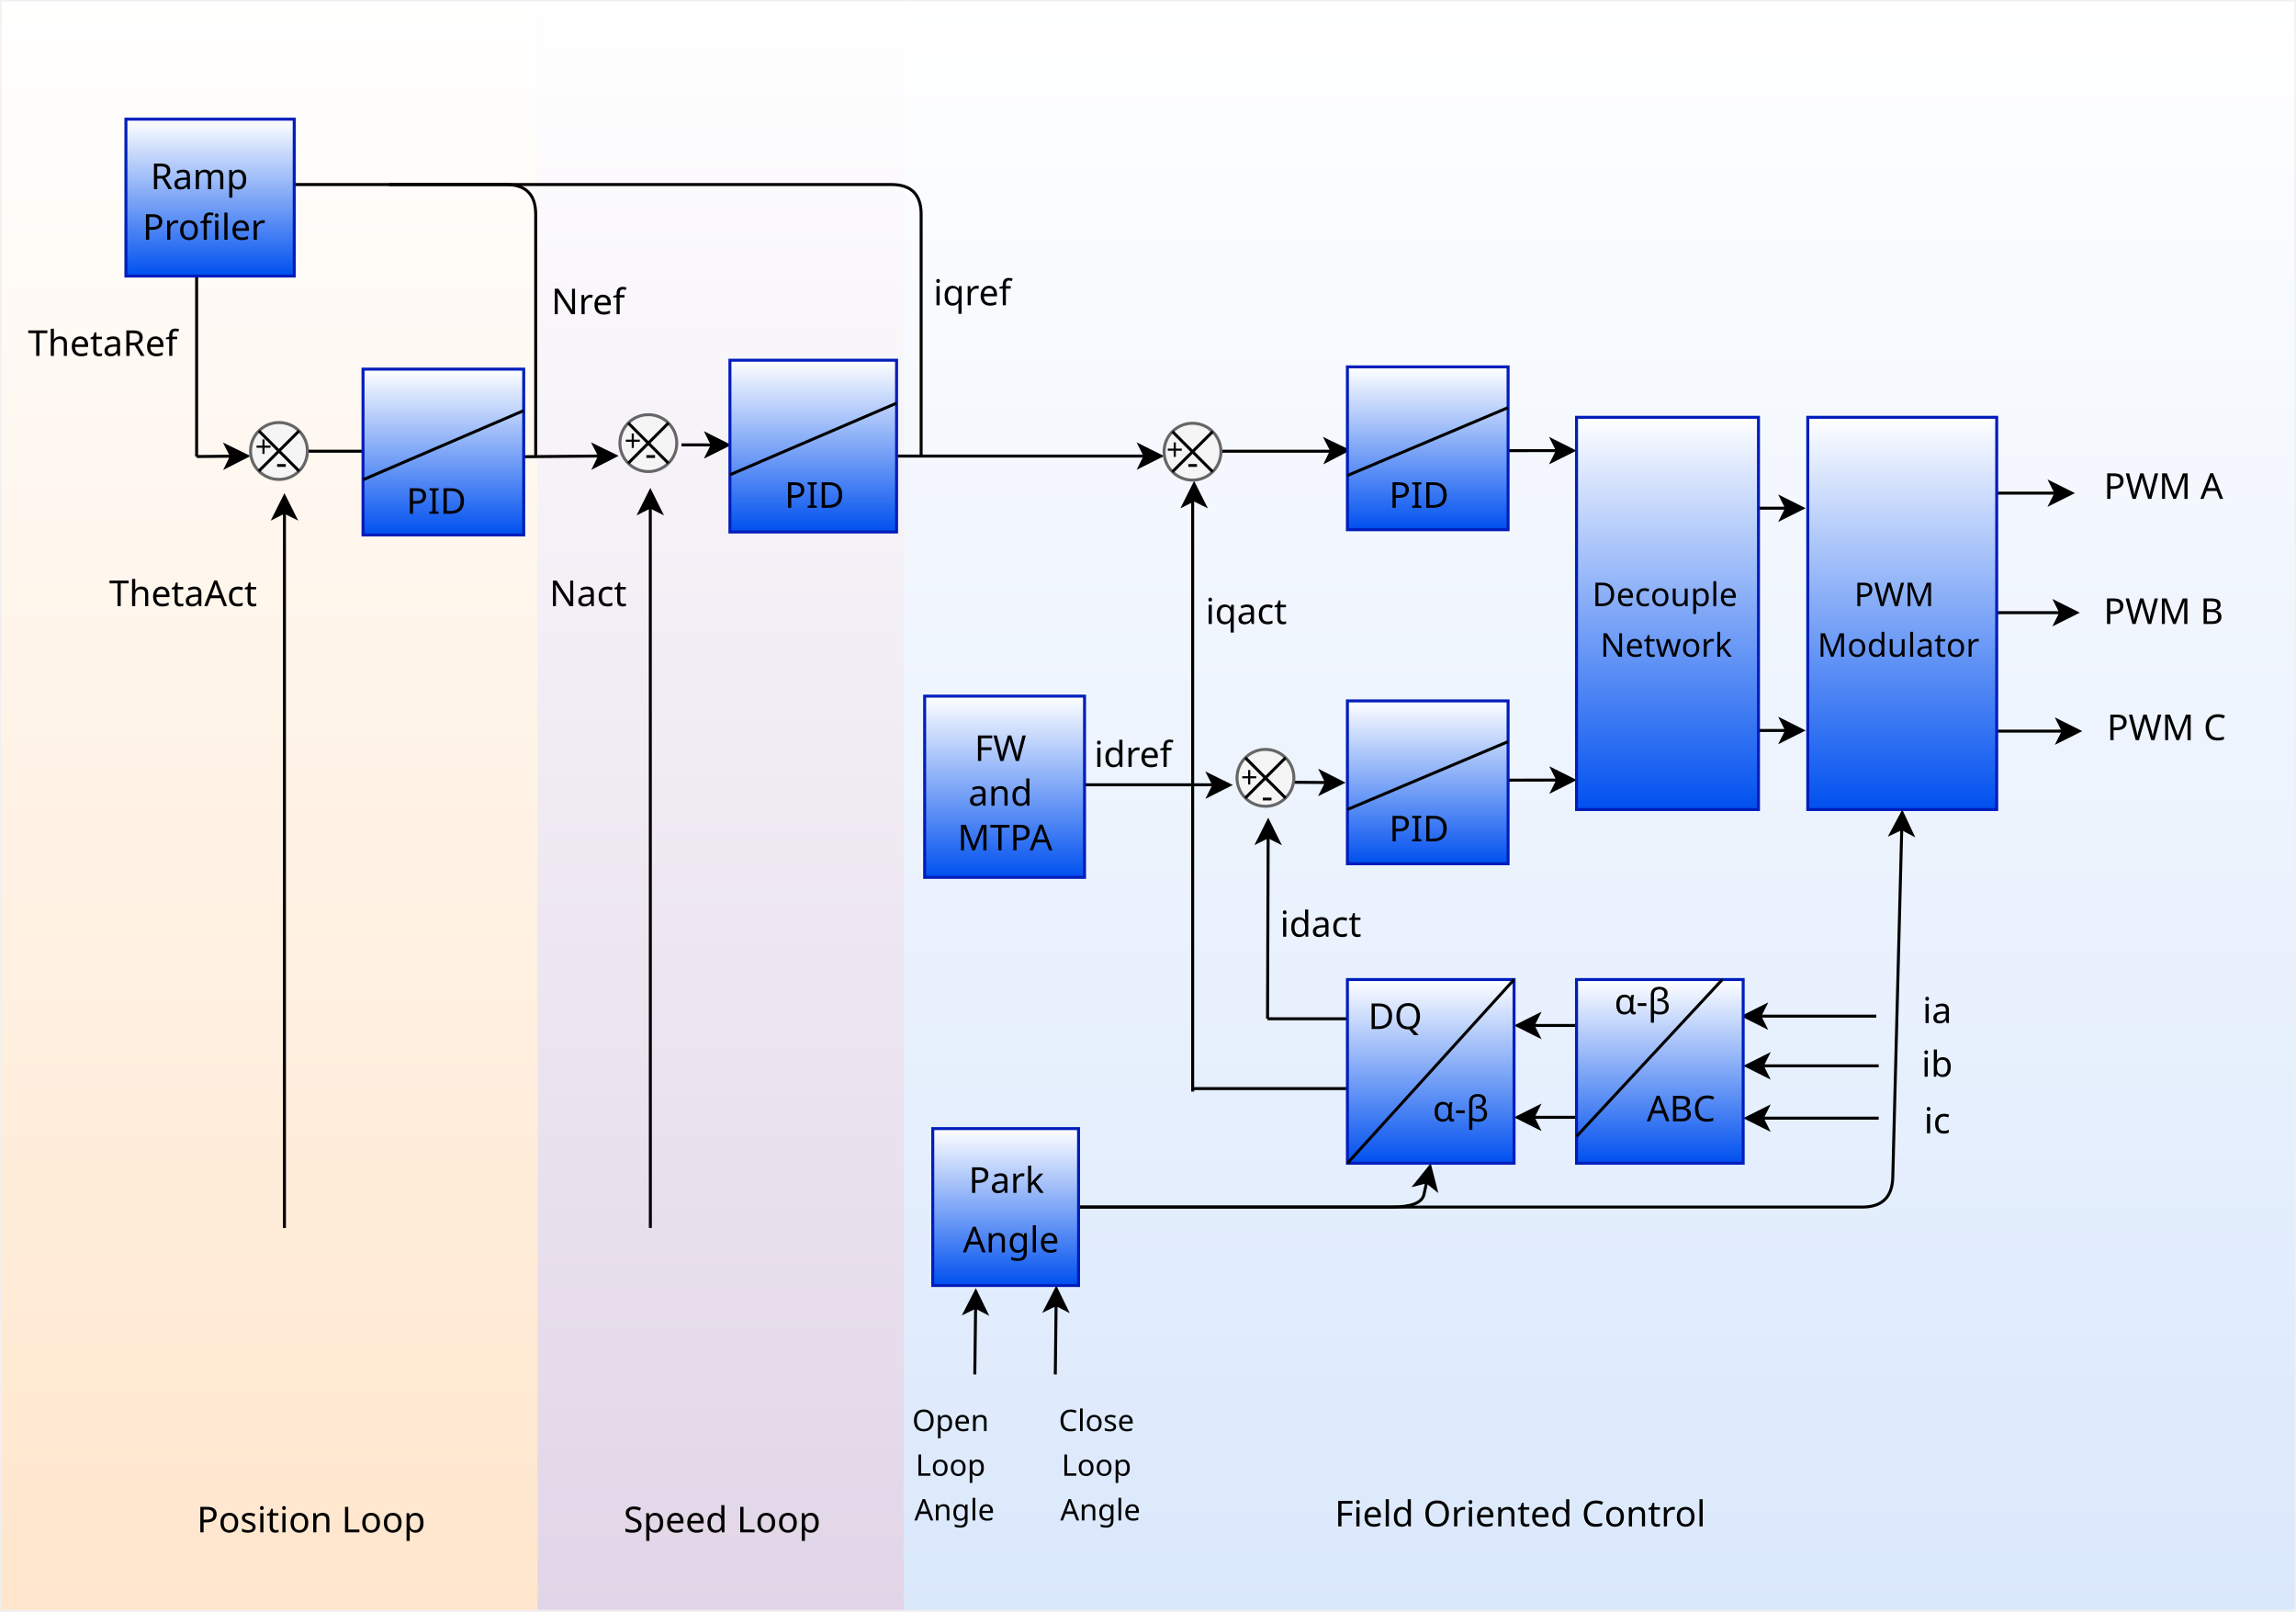
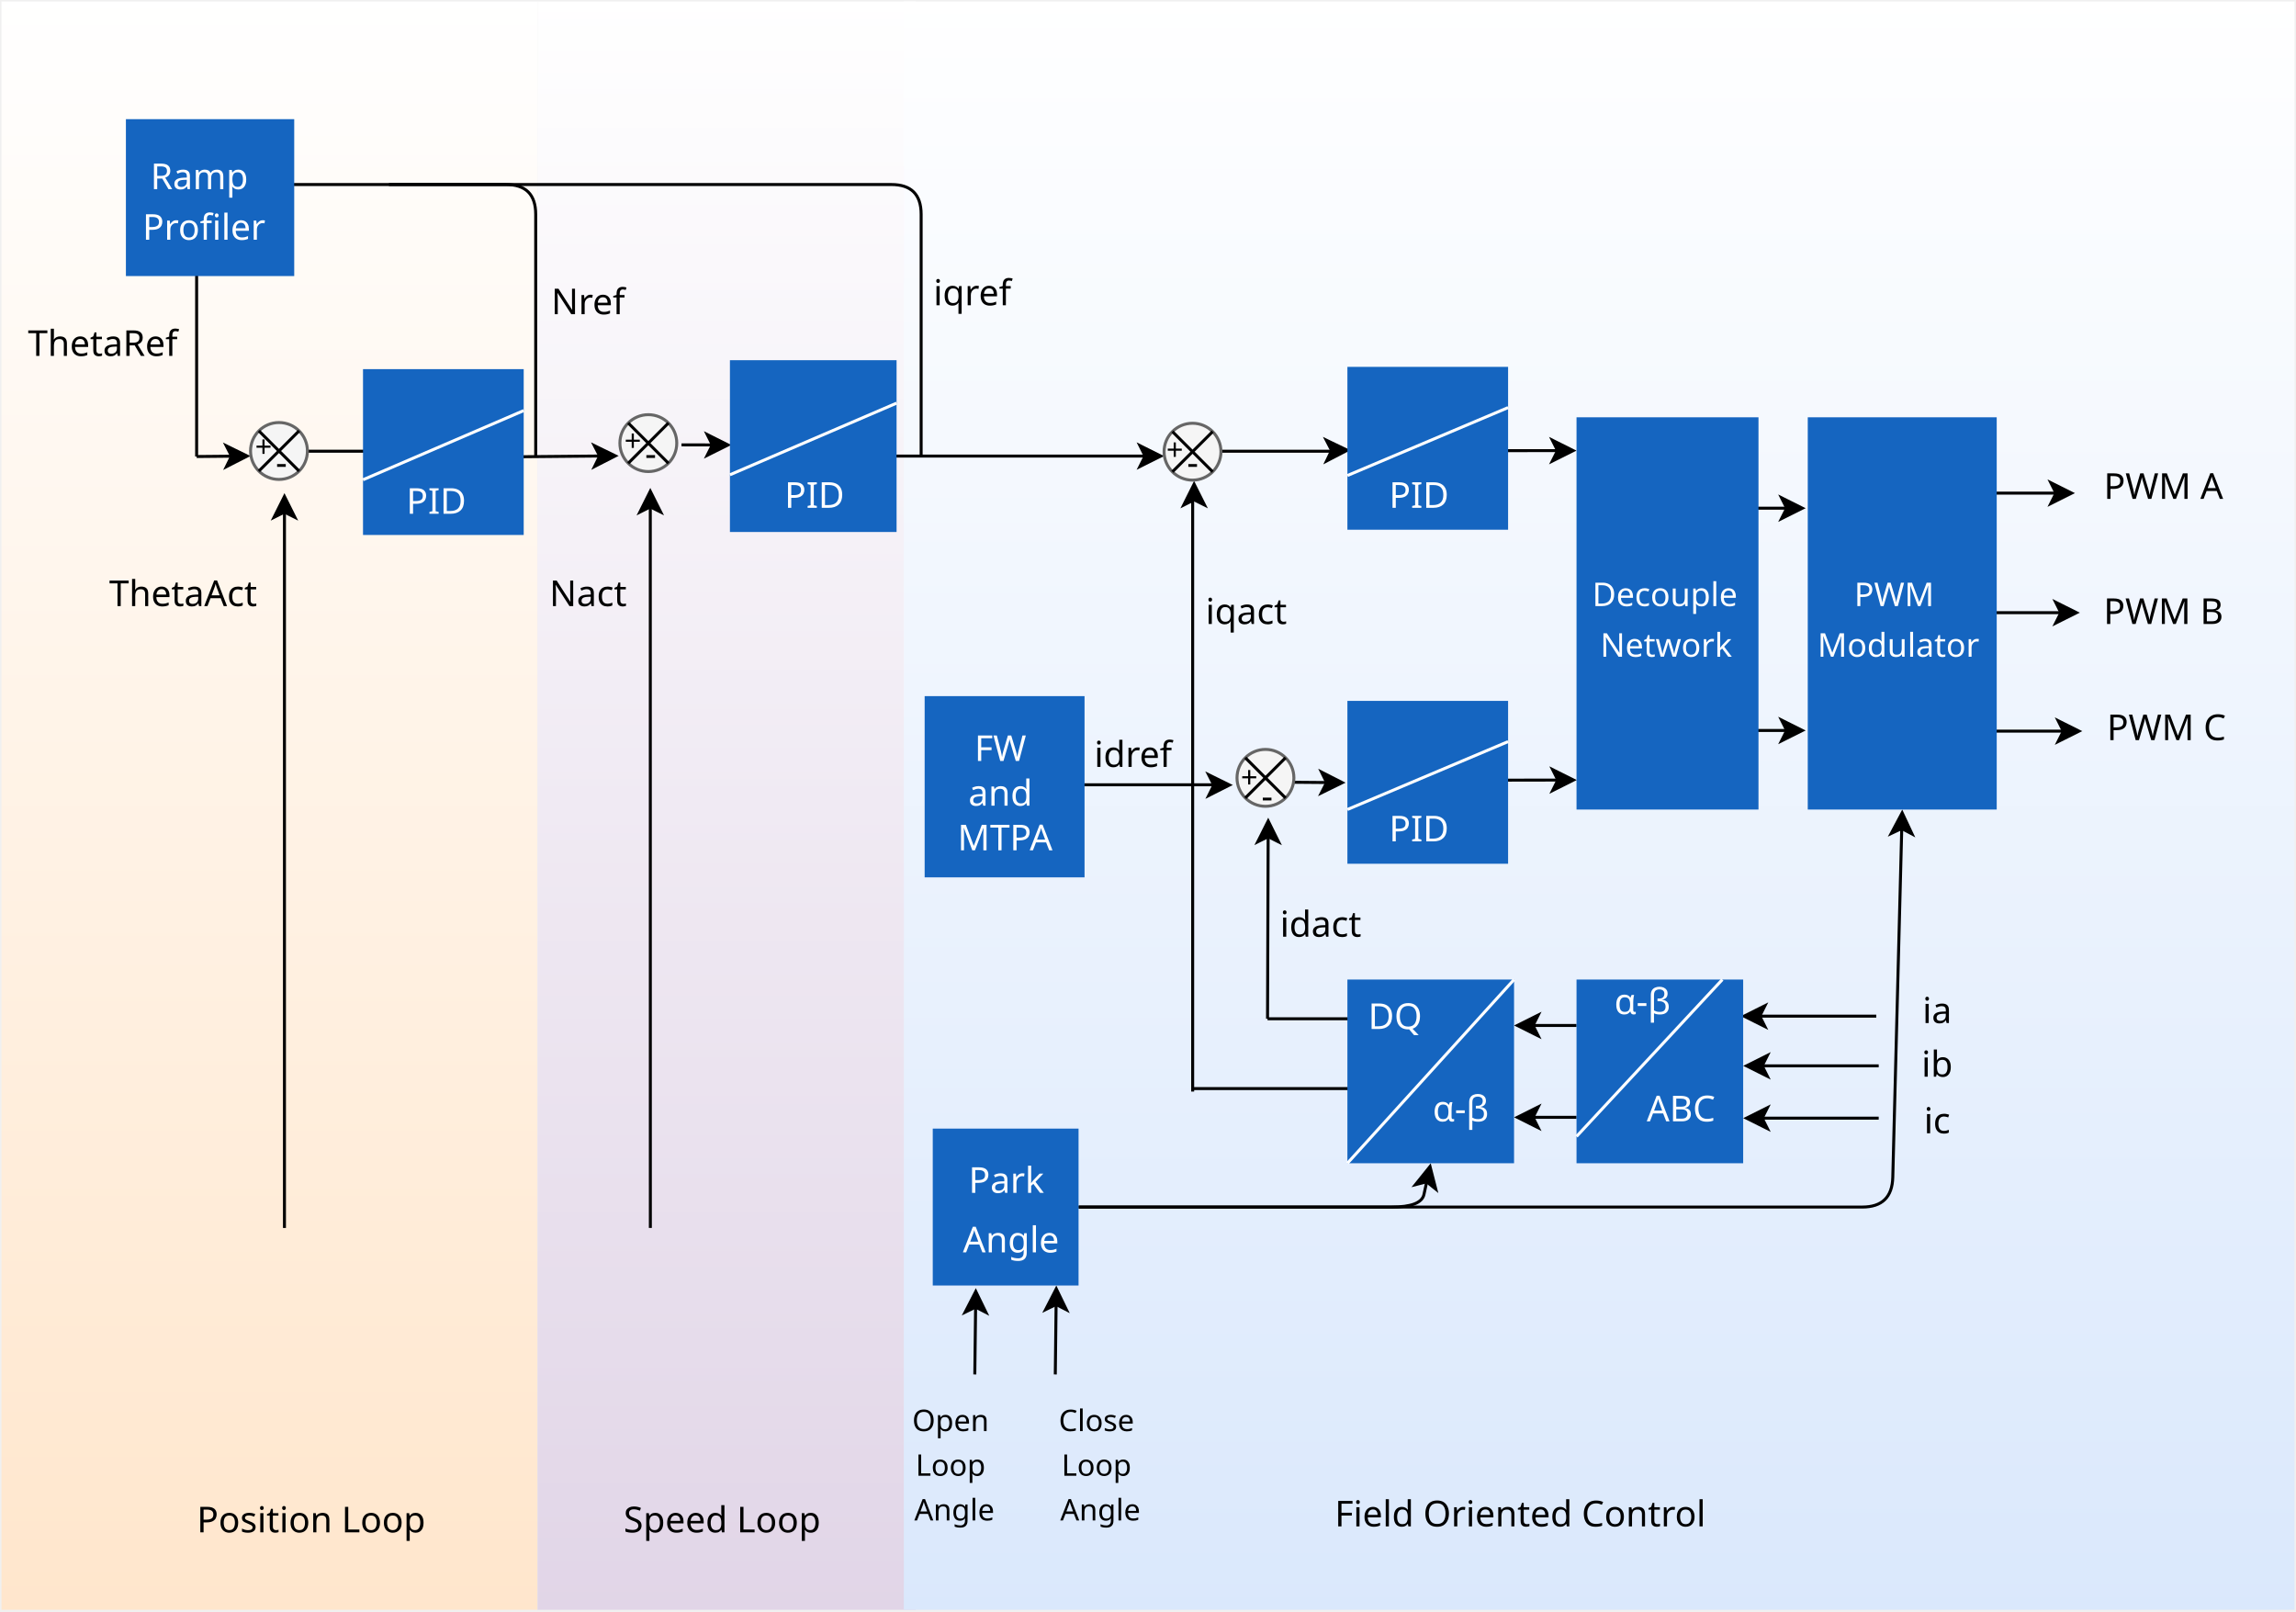
<svg xmlns="http://www.w3.org/2000/svg" version="1.1" width="771px" height="541px" viewBox="-0.5 -0.5 771 541">
  <defs>
    <linearGradient x1="0%" y1="100%" x2="0%" y2="0%" id="gradient-speedloop">
      <stop offset="0%" style="stop-color:#e1d5e7" />
      <stop offset="100%" style="stop-color:#ffffff" />
    </linearGradient>
    <linearGradient x1="0%" y1="100%" x2="0%" y2="0%" id="gradient-positionloop">
      <stop offset="0%" style="stop-color:#ffe6cc" />
      <stop offset="100%" style="stop-color:#ffffff" />
    </linearGradient>
    <linearGradient x1="0%" y1="100%" x2="0%" y2="0%" id="gradient-foc">
      <stop offset="0%" style="stop-color:#dae8fc" />
      <stop offset="100%" style="stop-color:#ffffff" />
    </linearGradient>
-     <linearGradient x1="0%" y1="100%" x2="0%" y2="0%" id="gradient-box">
-       <stop offset="0%" style="stop-color:#0050ef" />
-       <stop offset="100%" style="stop-color:#ffffff" />
-     </linearGradient>
+     <style>
+       .boxColor { fill:#1565C0 }
+       .boxTextColor { fill:White }
+       .boxLineColor { stroke:White; }
+     </style>
  </defs>
  <g>
    <g id="background" pointer-events="none">
      <g id="box-positionloop">
        <rect x="0" y="0" width="180" height="540" fill="url(#gradient-positionloop)" stroke="none" />
        <text x="104" y="514" fill="#000000" font-family="Verdana" font-size="12px" text-anchor="middle">Position Loop</text>
      </g>
      <g id="box-speedloop">
        <rect x="180" y="0" width="127" height="540" fill="url(#gradient-speedloop)" stroke="none" />
        <text x="242" y="514" fill="#000000" font-family="Verdana" font-size="12px" text-anchor="middle">Speed Loop</text>
      </g>
      <g id="box-foc">
        <rect x="303" y="0" width="467" height="540" fill="url(#gradient-foc)" stroke="none" />
        <text x="510" y="512" fill="#000000" font-family="Verdana" font-size="12px" text-anchor="middle">Field Oriented Control</text>
      </g>
    </g>
    <g id="lines" pointer-events="none">
      <path d="M 403 151 L 447 151" fill="none" stroke="#000000" stroke-miterlimit="10" />
      <path d="M 451.91 150.67 L 444.96 154.28 L 446.66 150.75 L 444.86 147.28 Z" fill="#000000" stroke="#000000" stroke-miterlimit="10" />
      <path d="M 656.96 205.21 L 691.55 205.21" fill="none" stroke="#000000" stroke-miterlimit="10" />
      <path d="M 696.8 205.21 L 689.8 208.71 L 691.55 205.21 L 689.8 201.71 Z" fill="#000000" stroke="#000000" stroke-miterlimit="10" />
      <path d="M 655.32 165.07 L 689.91 165.07" fill="none" stroke="#000000" stroke-miterlimit="10" />
      <path d="M 695.16 165.07 L 688.16 168.57 L 689.91 165.07 L 688.16 161.57 Z" fill="#000000" stroke="#000000" stroke-miterlimit="10" />
      <path d="M 657.78 244.98 L 692.37 244.98" fill="none" stroke="#000000" stroke-miterlimit="10" />
      <path d="M 697.62 244.98 L 690.62 248.48 L 692.37 244.98 L 690.62 241.48 Z" fill="#000000" stroke="#000000" stroke-miterlimit="10" />
      <path d="M 577.87 170.13 L 599.48 170.13" fill="none" stroke="#000000" stroke-miterlimit="10" />
      <path d="M 604.73 170.13 L 597.73 173.63 L 599.48 170.13 L 597.73 166.63 Z" fill="#000000" stroke="#000000" stroke-miterlimit="10" />
      <path d="M 577.87 244.76 L 599.48 244.76" fill="none" stroke="#000000" stroke-miterlimit="10" />
      <path d="M 604.73 244.76 L 597.73 248.26 L 599.48 244.76 L 597.73 241.26 Z" fill="#000000" stroke="#000000" stroke-miterlimit="10" />
      <path d="M 425.14 341.56 L 455.24 341.56" fill="none" stroke="#000000" stroke-miterlimit="10" />
      <path d="M 400 365 L 463 365" fill="none" stroke="#000000" stroke-miterlimit="10" />
      <path d="M 432.59 262.14 L 444.98 262.24" fill="none" stroke="#000000" stroke-miterlimit="10" />
      <path d="M 450.23 262.28 L 443.21 265.73 L 444.98 262.24 L 443.26 258.73 Z" fill="#000000" stroke="#000000" stroke-miterlimit="10" />
      <path d="M 228.35 148.87 L 238.72 148.89" fill="none" stroke="#000000" stroke-miterlimit="10" />
      <path d="M 243.97 148.9 L 236.97 152.39 L 238.72 148.89 L 236.98 145.39 Z" fill="#000000" stroke="#000000" stroke-miterlimit="10" />
      <path d="M 528.9 343.81 L 514.29 343.81" fill="none" stroke="#000000" stroke-miterlimit="10" />
      <path d="M 509.04 343.81 L 516.04 340.31 L 514.29 343.81 L 516.04 347.31 Z" fill="#000000" stroke="#000000" stroke-miterlimit="10" />
      <path d="M 528.9 374.65 L 514.29 374.65" fill="none" stroke="#000000" stroke-miterlimit="10" />
      <path d="M 509.04 374.65 L 516.04 371.15 L 514.29 374.65 L 516.04 378.15 Z" fill="#000000" stroke="#000000" stroke-miterlimit="10" />
      <path d="M 102.73 151 L 122.7 151 L 127.62 149.94" fill="none" stroke="#000000" stroke-miterlimit="10" />
      <path d="M 122.49 151.04 L 128.6 146.15 L 127.62 149.94 L 130.07 152.99 Z" fill="#000000" stroke="#000000" stroke-miterlimit="10" />
      <path d="M 363 263 L 407 263" fill="none" stroke="#000000" stroke-miterlimit="10" />
      <path d="M 412.37 264.08 L 405.38 267.61 L 407.12 264.1 L 405.35 260.61 Z" fill="#000000" stroke="#000000" stroke-miterlimit="10" transform="translate(0 -1)" />
      <path d="M 500.87 150.81 L 522.53 150.8" fill="none" stroke="#000000" stroke-miterlimit="10" />
      <path d="M 527.78 150.8 L 520.78 154.3 L 522.53 150.8 L 520.78 147.3 Z" fill="#000000" stroke="#000000" stroke-miterlimit="10" />
      <path d="M 500.87 261.45 L 522.63 261.41" fill="none" stroke="#000000" stroke-miterlimit="10" />
      <path d="M 527.88 261.4 L 520.89 264.91 L 522.63 261.41 L 520.88 257.91 Z" fill="#000000" stroke="#000000" stroke-miterlimit="10" />
      <path d="M 169.43 152.9 L 200.88 152.61" fill="none" stroke="#000000" stroke-miterlimit="10" />
      <path d="M 206.13 152.56 L 199.16 156.13 L 200.88 152.61 L 199.09 149.13 Z" fill="#000000" stroke="#000000" stroke-miterlimit="10" />
      <path d="M 400 167 v 199" fill="none" stroke="#000000" stroke-miterlimit="10" />
      <path d="M 400.48 162.07 L 403.99 169.07 L 400.48 167.32 L 396.99 169.07 Z" fill="#000000" stroke="#000000" stroke-miterlimit="10" />
      <path d="M 425.14 341.56 L 425.35 280.41" fill="none" stroke="#000000" stroke-miterlimit="10" />
      <path d="M 425.37 275.16 L 428.85 282.17 L 425.35 280.41 L 421.85 282.14 Z" fill="#000000" stroke="#000000" stroke-miterlimit="10" />
      <path d="M 65.53 152.78 L 77.26 152.67" fill="none" stroke="#000000" stroke-miterlimit="10" />
      <path d="M 82.51 152.62 L 75.54 156.18 L 77.26 152.67 L 75.48 149.18 Z" fill="#000000" stroke="#000000" stroke-miterlimit="10" />
      <path d="M 65.53 152.78 L 65.53 87.8" fill="none" stroke="#000000" stroke-miterlimit="10" />
      <path d="M 73.54 61.46 L 169.39 61.46 Q 179.39 61.46 179.39 71.46 L 179.39 152.78" fill="none" stroke="#000000" stroke-miterlimit="10" />
      <path d="M 130.11 61.46 L 298.82 61.46 Q 308.82 61.46 308.82 71.46 L 308.82 152.78" fill="none" stroke="#000000" stroke-miterlimit="10" />
      <path d="M 95.02 411.8 L 95.02 171.44" fill="none" stroke="#000000" stroke-miterlimit="10" />
      <path d="M 95.02 166.19 L 98.52 173.19 L 95.02 171.44 L 91.52 173.19 Z" fill="#000000" stroke="#000000" stroke-miterlimit="10" />
      <path d="M 217.89 411.8 L 217.87 169.69" fill="none" stroke="#000000" stroke-miterlimit="10" />
      <path d="M 217.87 164.44 L 221.37 171.43 L 217.87 169.69 L 214.37 171.44 Z" fill="#000000" stroke="#000000" stroke-miterlimit="10" />
      <text x="326" y="102" fill="#000000" font-family="Verdana" font-size="12px" text-anchor="middle">iqref</text>
      <text x="380" y="257" fill="#000000" font-family="Verdana" font-size="12px" text-anchor="middle">idref</text>
      <text x="443" y="314" fill="#000000" font-family="Verdana" font-size="12px" text-anchor="middle">idact</text>
      <text x="418" y="209" fill="#000000" font-family="Verdana" font-size="12px" text-anchor="middle">iqact</text>
      <text x="197" y="105" fill="#000000" font-family="Verdana" font-size="12px" text-anchor="middle">Nref</text>
      <text x="34" y="119" fill="#000000" font-family="Verdana" font-size="12px" text-anchor="middle">ThetaRef</text>
      <text x="197" y="203" fill="#000000" font-family="Verdana" font-size="12px" text-anchor="middle">Nact</text>
      <text x="61" y="203" fill="#000000" font-family="Verdana" font-size="12px" text-anchor="middle">ThetaAct</text>
      <path d="M 283.92 152.63 L 384.04 152.63" fill="none" stroke="#000000" stroke-miterlimit="10" />
      <path d="M 389.29 152.63 L 382.29 156.13 L 384.04 152.63 L 382.29 149.13 Z" fill="#000000" stroke="#000000" stroke-miterlimit="10" />
      <path d="M 361.69 404.78 L 466.74 404.78 Q 476.74 404.78 477.67 400.54 L 478.59 396.3" fill="none" stroke="#000000" stroke-miterlimit="10" />
      <path d="M 479.7 391.17 L 481.64 398.75 L 478.59 396.3 L 474.8 397.26 Z" fill="#000000" stroke="#000000" stroke-miterlimit="10" />
      <path d="M 361.69 404.78 L 624.84 404.78 Q 634.84 404.78 635.1 394.78 L 638.11 277.68" fill="none" stroke="#000000" stroke-miterlimit="10" />
      <path d="M 638.25 272.43 L 641.57 279.52 L 638.11 277.68 L 634.57 279.34 Z" fill="#000000" stroke="#000000" stroke-miterlimit="10" />
      <path d="M 630.37 374.93 L 591.24 374.93" fill="none" stroke="#000000" stroke-miterlimit="10" />
      <path d="M 585.99 374.93 L 592.99 371.43 L 591.24 374.93 L 592.99 378.43 Z" fill="#000000" stroke="#000000" stroke-miterlimit="10" />
      <path d="M 630.37 357.37 L 591.24 357.37" fill="none" stroke="#000000" stroke-miterlimit="10" />
      <path d="M 585.99 357.37 L 592.99 353.87 L 591.24 357.37 L 592.99 360.87 Z" fill="#000000" stroke="#000000" stroke-miterlimit="10" />
      <path d="M 629.55 340.68 L 590.42 340.68" fill="none" stroke="#000000" stroke-miterlimit="10" />
      <path d="M 585.17 340.68 L 592.17 337.18 L 590.42 340.68 L 592.17 344.18 Z" fill="#000000" stroke="#000000" stroke-miterlimit="10" />
      <text x="726" y="167" fill="#000000" font-family="Verdana" font-size="12px" text-anchor="middle">PWM A</text>
      <text x="726" y="209" fill="#000000" font-family="Verdana" font-size="12px" text-anchor="middle">PWM B</text>
      <text x="727" y="248" fill="#000000" font-family="Verdana" font-size="12px" text-anchor="middle">PWM C</text>
      <text x="650" y="343" fill="#000000" font-family="Verdana" font-size="12px" text-anchor="middle">ia</text>
      <text x="650" y="361" fill="#000000" font-family="Verdana" font-size="12px" text-anchor="middle">ib</text>
      <text x="650" y="380" fill="#000000" font-family="Verdana" font-size="12px" text-anchor="middle">ic</text>
      <path d="M 326.84 460.98 L 327.11 438.37" fill="none" stroke="#000000" stroke-miterlimit="10" />
      <path d="M 327.17 433.12 L 330.59 440.16 L 327.11 438.37 L 323.59 440.08 Z" fill="#000000" stroke="#000000" stroke-miterlimit="10" />
      <path d="M 353.87 460.98 L 354.14 437.49" fill="none" stroke="#000000" stroke-miterlimit="10" />
      <path d="M 354.2 432.24 L 357.62 439.28 L 354.14 437.49 L 350.62 439.2 Z" fill="#000000" stroke="#000000" stroke-miterlimit="10" />
      <text x="320" y="480" fill="#000000" font-family="Verdana" font-size="10px" text-anchor="middle">Open
        <tspan x="320" y="495">Loop</tspan>
        <tspan x="320" y="510">Angle</tspan>
      </text>
      <text x="369" y="480" fill="#000000" font-family="Verdana" font-size="10px" text-anchor="middle">Close
        <tspan x="369" y="495">Loop</tspan>
        <tspan x="369" y="510">Angle</tspan>
      </text>
      <g id="symbol-1" pointer-events="none">
        <ellipse cx="217.21" cy="148.28" rx="9.55" ry="9.55" fill="#f5f5f5" stroke="#666666" />
        <path d="M 210.46 155.04 L 223.96 141.53" fill="none" stroke="#000000" stroke-miterlimit="10" />
        <path d="M 223.96 155.04 L 210.46 141.53" fill="none" stroke="#000000" stroke-miterlimit="10" />
        <text x="212" y="151" fill="#000000" font-family="Verdana" font-size="10px" text-anchor="middle">+</text>
        <text x="218" y="156" fill="#000000" font-family="Verdana" font-size="12px" text-anchor="middle">-</text>
      </g>
      <g id="symbol-2" pointer-events="none">
        <ellipse cx="424.44" cy="260.67" rx="9.55" ry="9.55" fill="#f5f5f5" stroke="#666666" />
        <path d="M 417.68 267.43 L 431.19 253.92" fill="none" stroke="#000000" stroke-miterlimit="10" />
        <path d="M 431.19 267.43 L 417.68 253.92" fill="none" stroke="#000000" stroke-miterlimit="10" />
        <text x="419" y="264" fill="#000000" font-family="Verdana" font-size="10px" text-anchor="middle">+</text>
        <text x="425" y="271" fill="#000000" font-family="Verdana" font-size="12px" text-anchor="middle">-</text>
      </g>
      <g id="symbol-3" pointer-events="none" transform="translate(0 2)">
        <ellipse cx="399.95" cy="149.16" rx="9.55" ry="9.55" fill="#f5f5f5" stroke="#666666" />
        <path d="M 393.2 155.91 L 406.71 142.41" fill="none" stroke="#000000" stroke-miterlimit="10" />
        <path d="M 406.71 155.91 L 393.2 142.41" fill="none" stroke="#000000" stroke-miterlimit="10" />
        <text x="394" y="152" fill="#000000" font-family="Verdana" font-size="10px" text-anchor="middle">+</text>
        <text x="400" y="157" fill="#000000" font-family="Verdana" font-size="12px" text-anchor="middle">-</text>
      </g>
      <g id="symbol-4" pointer-events="none">
        <ellipse cx="93.18" cy="150.92" rx="9.55" ry="9.55" fill="#f5f5f5" stroke="#666666" />
        <path d="M 86.42 157.67 L 99.93 144.16" fill="none" stroke="#000000" stroke-miterlimit="10" />
        <path d="M 99.93 157.67 L 86.42 144.16" fill="none" stroke="#000000" stroke-miterlimit="10" />
        <text x="88" y="153" fill="#000000" font-family="Verdana" font-size="10px" text-anchor="middle">+</text>
        <text x="94" y="159" fill="#000000" font-family="Verdana" font-size="12px" text-anchor="middle">-</text>
      </g>
    </g>
    <g id="box-pwm-modulator" pointer-events="all" harmony-tooltip="Configure PWM Modulator">
-       <rect x="606.55" y="139.61" width="63.45" height="131.7" fill="url(#gradient-box)" stroke="#001dbc" />
-       <text x="637" y="203" fill="#000000" font-family="Verdana" font-size="11px" text-anchor="middle">PWM
+       <rect x="606.55" y="139.61" width="63.45" height="131.7" class="boxColor" />
+       <text x="637" y="203" class="boxTextColor" font-family="Verdana" font-size="11px" text-anchor="middle">PWM
        <tspan x="637" y="220">Modulator</tspan>
      </text>
    </g>
    <g id="box-decouple-network" pointer-events="all" harmony-tooltip="Configure Decoupling_Network">
-       <rect x="528.9" y="139.61" width="61.1" height="131.7" fill="url(#gradient-box)" stroke="#001dbc" />
-       <text x="560" y="203" fill="#000000" font-family="Verdana" font-size="11px" text-anchor="middle">Decouple
+       <rect x="528.9" y="139.61" width="61.1" height="131.7" class="boxColor" />
+       <text x="560" y="203" class="boxTextColor" font-family="Verdana" font-size="11px" text-anchor="middle">Decouple
        <tspan x="559" y="220">Network</tspan>
      </text>
    </g>
    <g id="box-dq-ab" pointer-events="all" harmony-tooltip="">
-       <rect x="451.96" y="328.39" width="55.96" height="61.68" fill="url(#gradient-box)" stroke="#001dbc" />
-       <path d="M 507.92 328.39 L 451.96 390.07" fill="none" stroke="#000000" stroke-miterlimit="10" />
-       <text x="468" y="345" fill="#000000" font-family="Verdana" font-size="12px" text-anchor="middle">DQ</text>
-       <text x="490" y="376" fill="#000000" font-family="Verdana" font-size="12px" text-anchor="middle">α-β</text>
+       <rect x="451.96" y="328.39" width="55.96" height="61.68" class="boxColor" />
+       <path d="M 507.92 328.39 L 451.96 390.07" fill="none" class="boxLineColor" stroke-miterlimit="10" />
+       <text x="468" y="345" class="boxTextColor" font-family="Verdana" font-size="12px" text-anchor="middle">DQ</text>
+       <text x="490" y="376" class="boxTextColor" font-family="Verdana" font-size="12px" text-anchor="middle">α-β</text>
    </g>
    <g id="box-ab-uvw" pointer-events="all" harmony-tooltip="">
-       <rect x="528.9" y="328.39" width="55.96" height="61.68" fill="url(#gradient-box)" stroke="#001dbc" />
-       <path d="M 577.87 328.39 L 528.9 381.07" fill="none" stroke="#000000" stroke-miterlimit="10" />
-       <text x="551" y="340" fill="#000000" font-family="Verdana" font-size="12px" text-anchor="middle">α-β</text>
-       <text x="564" y="376" fill="#000000" font-family="Verdana" font-size="12px" text-anchor="middle">ABC</text>
+       <rect x="528.9" y="328.39" width="55.96" height="61.68" class="boxColor" />
+       <path d="M 577.87 328.39 L 528.9 381.07" fill="none" class="boxLineColor" stroke-miterlimit="10" />
+       <text x="551" y="340" class="boxTextColor" font-family="Verdana" font-size="12px" text-anchor="middle">α-β</text>
+       <text x="564" y="376" class="boxTextColor" font-family="Verdana" font-size="12px" text-anchor="middle">ABC</text>
    </g>
    <g id="box-ramp-profiler" pointer-events="all" harmony-tooltip="Configure Ramp Profiler">
-       <rect x="41.78" y="39.51" width="56.52" height="52.68" fill="url(#gradient-box)" stroke="#001dbc" />
-       <text x="68" y="63" fill="#000000" font-family="Verdana" font-size="12px" text-anchor="middle">Ramp
+       <rect x="41.78" y="39.51" width="56.52" height="52.68" class="boxColor" />
+       <text x="68" y="63" class="boxTextColor" font-family="Verdana" font-size="12px" text-anchor="middle">Ramp
        <tspan x="68" y="80">Profiler</tspan>
      </text>
    </g>
    <g id="box-parkangle" pointer-events="all" harmony-tooltip="Configure Park Angle">
-       <rect x="312.72" y="378.44" width="48.96" height="52.68" fill="url(#gradient-box)" stroke="#001dbc" />
-       <text x="339" y="400" fill="#000000" font-family="Verdana" font-size="12px" text-anchor="middle">Park
+       <rect x="312.72" y="378.44" width="48.96" height="52.68" class="boxColor" />
+       <text x="339" y="400" class="boxTextColor" font-family="Verdana" font-size="12px" text-anchor="middle">Park
        <tspan x="339" y="420">Angle</tspan>
      </text>
    </g>
    <g id="box-fw-mtpa" pointer-events="all" harmony-tooltip="Configure Field Weakening and Max Torque Per Ampere">
-       <rect x="310" y="233.23" width="53.69" height="60.85" fill="url(#gradient-box)" stroke="#001dbc" />
-       <text x="337" y="255" fill="#000000" font-family="Verdana" font-size="12px" text-anchor="middle">FW
+       <rect x="310" y="233.23" width="53.69" height="60.85" class="boxColor" />
+       <text x="337" y="255" class="boxTextColor" font-family="Verdana" font-size="12px" text-anchor="middle">FW
        <tspan x="337" y="270">and</tspan>
        <tspan x="337" y="285">MTPA</tspan>
      </text>
    </g>
    <g id="box-pl-pid" pointer-events="all" harmony-tooltip="Configure Position PID Controller ">
-       <rect x="121.4" y="123.44" width="53.96" height="55.68" fill="url(#gradient-box)" stroke="#001dbc" />
-       <path d="M 121.4 160.58 L 175.36 137.36" fill="none" stroke="#000000" stroke-miterlimit="10" />
-       <text x="146" y="172" fill="#000000" font-family="Verdana" font-size="12px" text-anchor="middle">PID</text>
+       <rect x="121.4" y="123.44" width="53.96" height="55.68" class="boxColor" />
+       <path d="M 121.4 160.58 L 175.36 137.36" fill="none" class="boxLineColor" stroke-miterlimit="10" />
+       <text x="146" y="172" class="boxTextColor" font-family="Verdana" font-size="12px" text-anchor="middle">PID</text>
    </g>
    <g id="box-sl-pid" pointer-events="all" harmony-tooltip="Configure Speed PID Controller">
-       <rect x="244.61" y="120.44" width="55.96" height="57.68" fill="url(#gradient-box)" stroke="#001dbc" />
-       <path d="M 244.61 158.91 L 300.57 134.86" fill="none" stroke="#000000" stroke-miterlimit="10" />
-       <text x="273" y="170" fill="#000000" font-family="Verdana" font-size="12px" text-anchor="middle">PID</text>
+       <rect x="244.61" y="120.44" width="55.96" height="57.68" class="boxColor" />
+       <path d="M 244.61 158.91 L 300.57 134.86" fill="none" class="boxLineColor" stroke-miterlimit="10" />
+       <text x="273" y="170" class="boxTextColor" font-family="Verdana" font-size="12px" text-anchor="middle">PID</text>
    </g>
    <g id="box-foc-pid-quadrature" pointer-events="all" harmony-tooltip="Configure Quadrature axis current PID Controller">
-       <rect x="451.96" y="122.68" width="53.96" height="54.68" fill="url(#gradient-box)" stroke="#001dbc" />
-       <path d="M 451.96 159.16 L 505.92 136.35" fill="none" stroke="#000000" stroke-miterlimit="10" />
-       <text x="476" y="170" fill="#000000" font-family="Verdana" font-size="12px" text-anchor="middle">PID</text>
+       <rect x="451.96" y="122.68" width="53.96" height="54.68" class="boxColor" />
+       <path d="M 451.96 159.16 L 505.92 136.35" fill="none" class="boxLineColor" stroke-miterlimit="10" />
+       <text x="476" y="170" class="boxTextColor" font-family="Verdana" font-size="12px" text-anchor="middle">PID</text>
    </g>
    <g id="box-foc-pid-direct" pointer-events="all" harmony-tooltip="Configure Direct axis current PID controller">
-       <rect x="451.96" y="234.83" width="53.96" height="54.68" fill="url(#gradient-box)" stroke="#001dbc" />
-       <path d="M 451.96 271.3 L 505.92 248.5" fill="none" stroke="#000000" stroke-miterlimit="10" />
-       <text x="476" y="282" fill="#000000" font-family="Verdana" font-size="12px" text-anchor="middle">PID</text>
+       <rect x="451.96" y="234.83" width="53.96" height="54.68" class="boxColor" />
+       <path d="M 451.96 271.3 L 505.92 248.5" fill="none" class="boxLineColor" stroke-miterlimit="10" />
+       <text x="476" y="282" class="boxTextColor" font-family="Verdana" font-size="12px" text-anchor="middle">PID</text>
    </g>
    <g id="tooltip" visibility="hidden">
      <rect width="80" height="24" fill="#FFFDD0" rx="2" ry="2" stroke="black" stroke-width="0.3" />
      <text x="4" y="15" font-size="10" font-weight="bold" fill="black" lengthAdjust="spacingAndGlyphs" font-family="Arial">t</text>
    </g>
  </g>
</svg>
